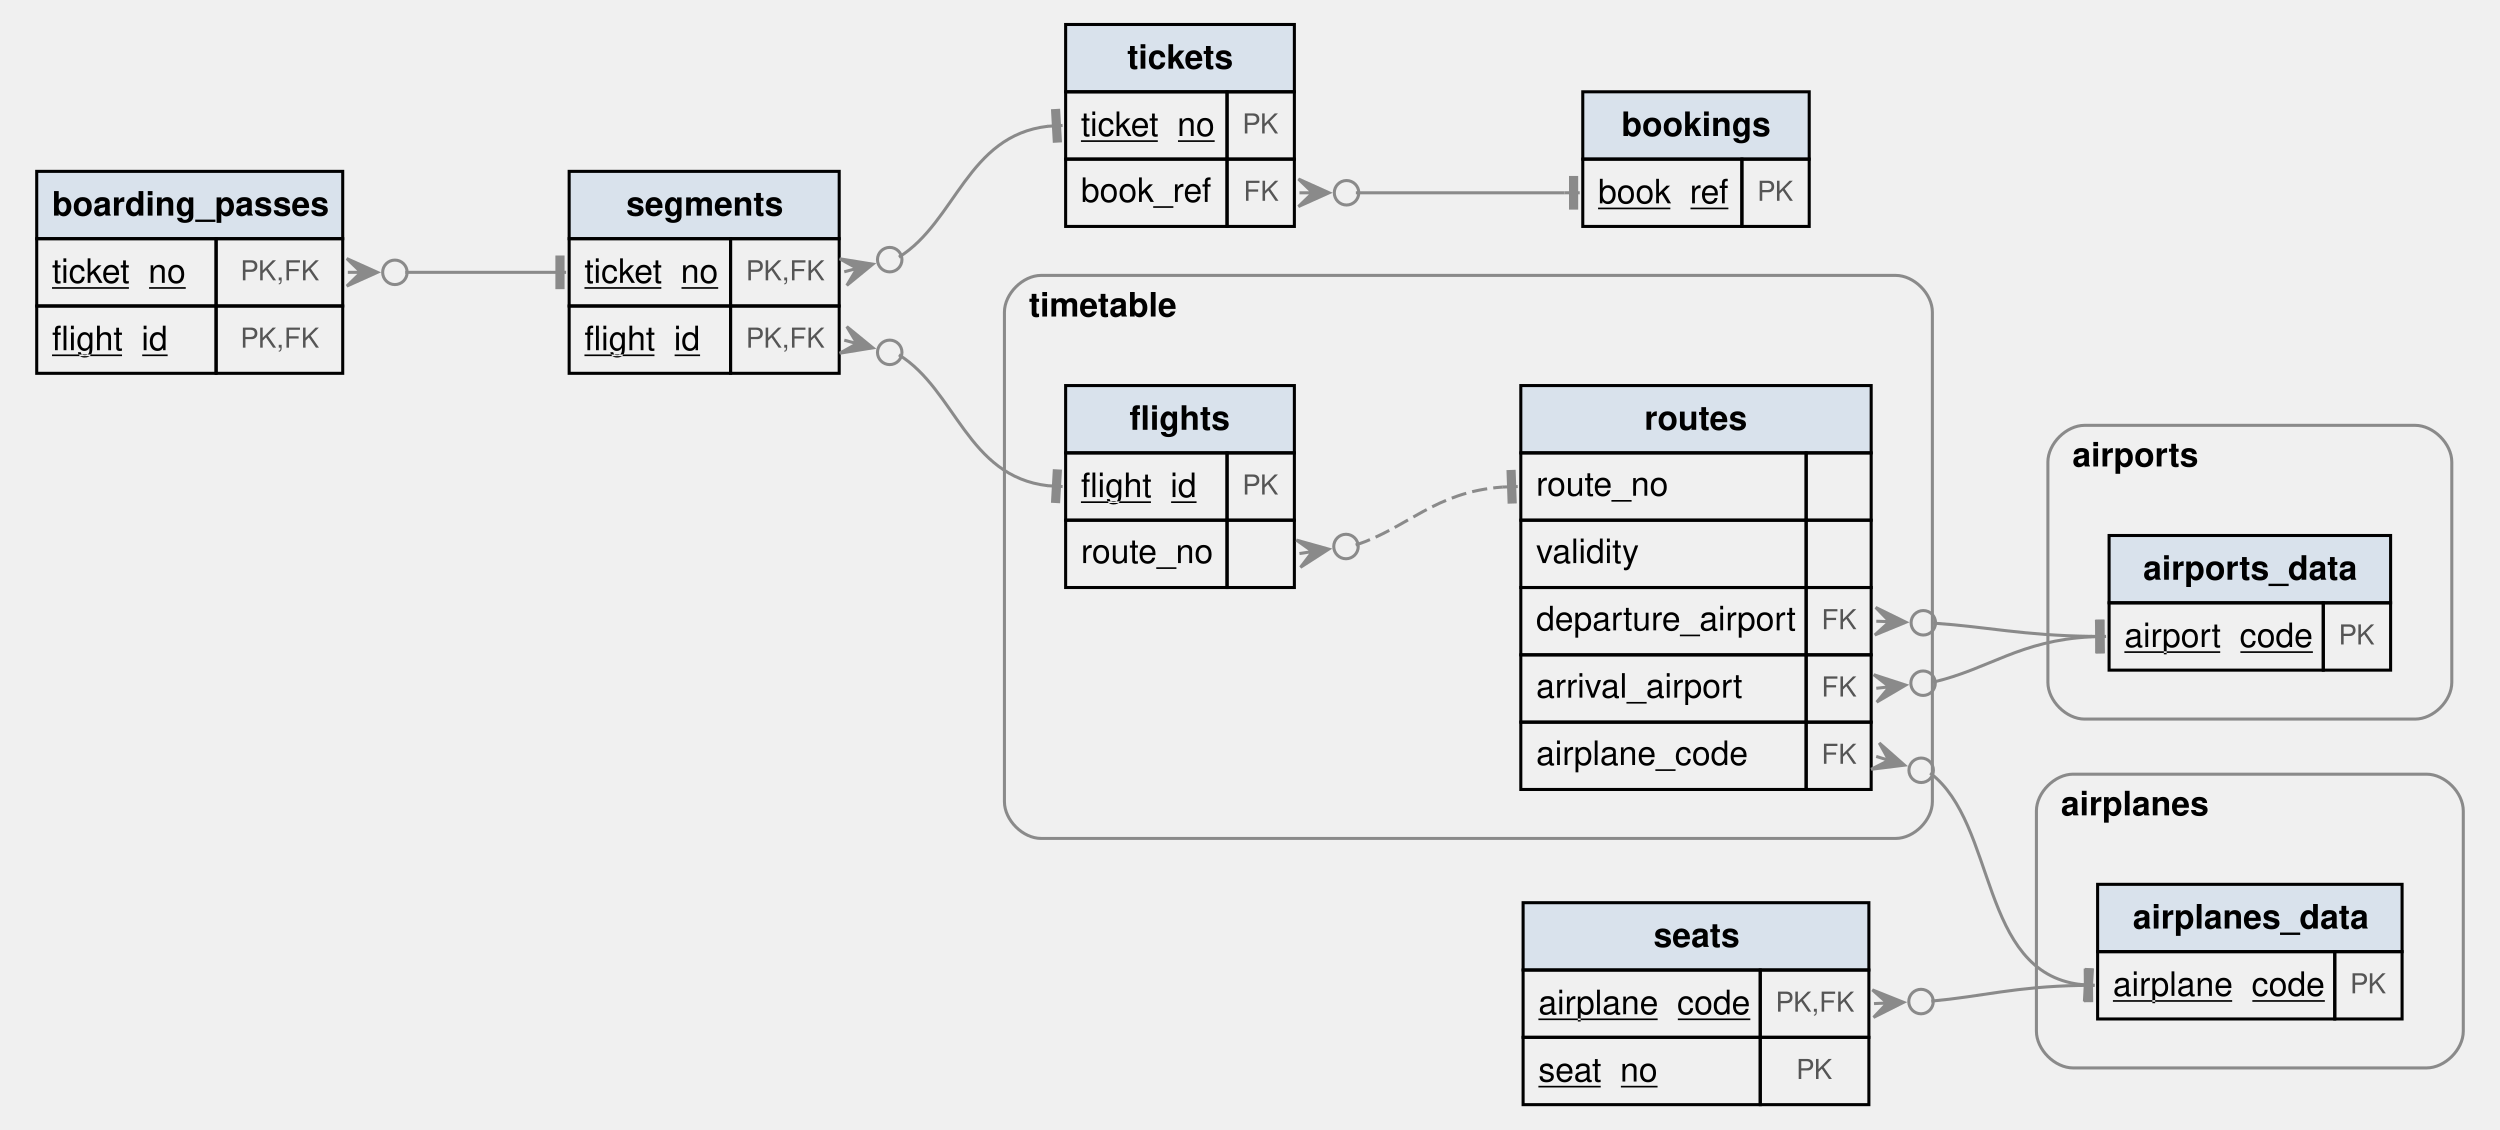
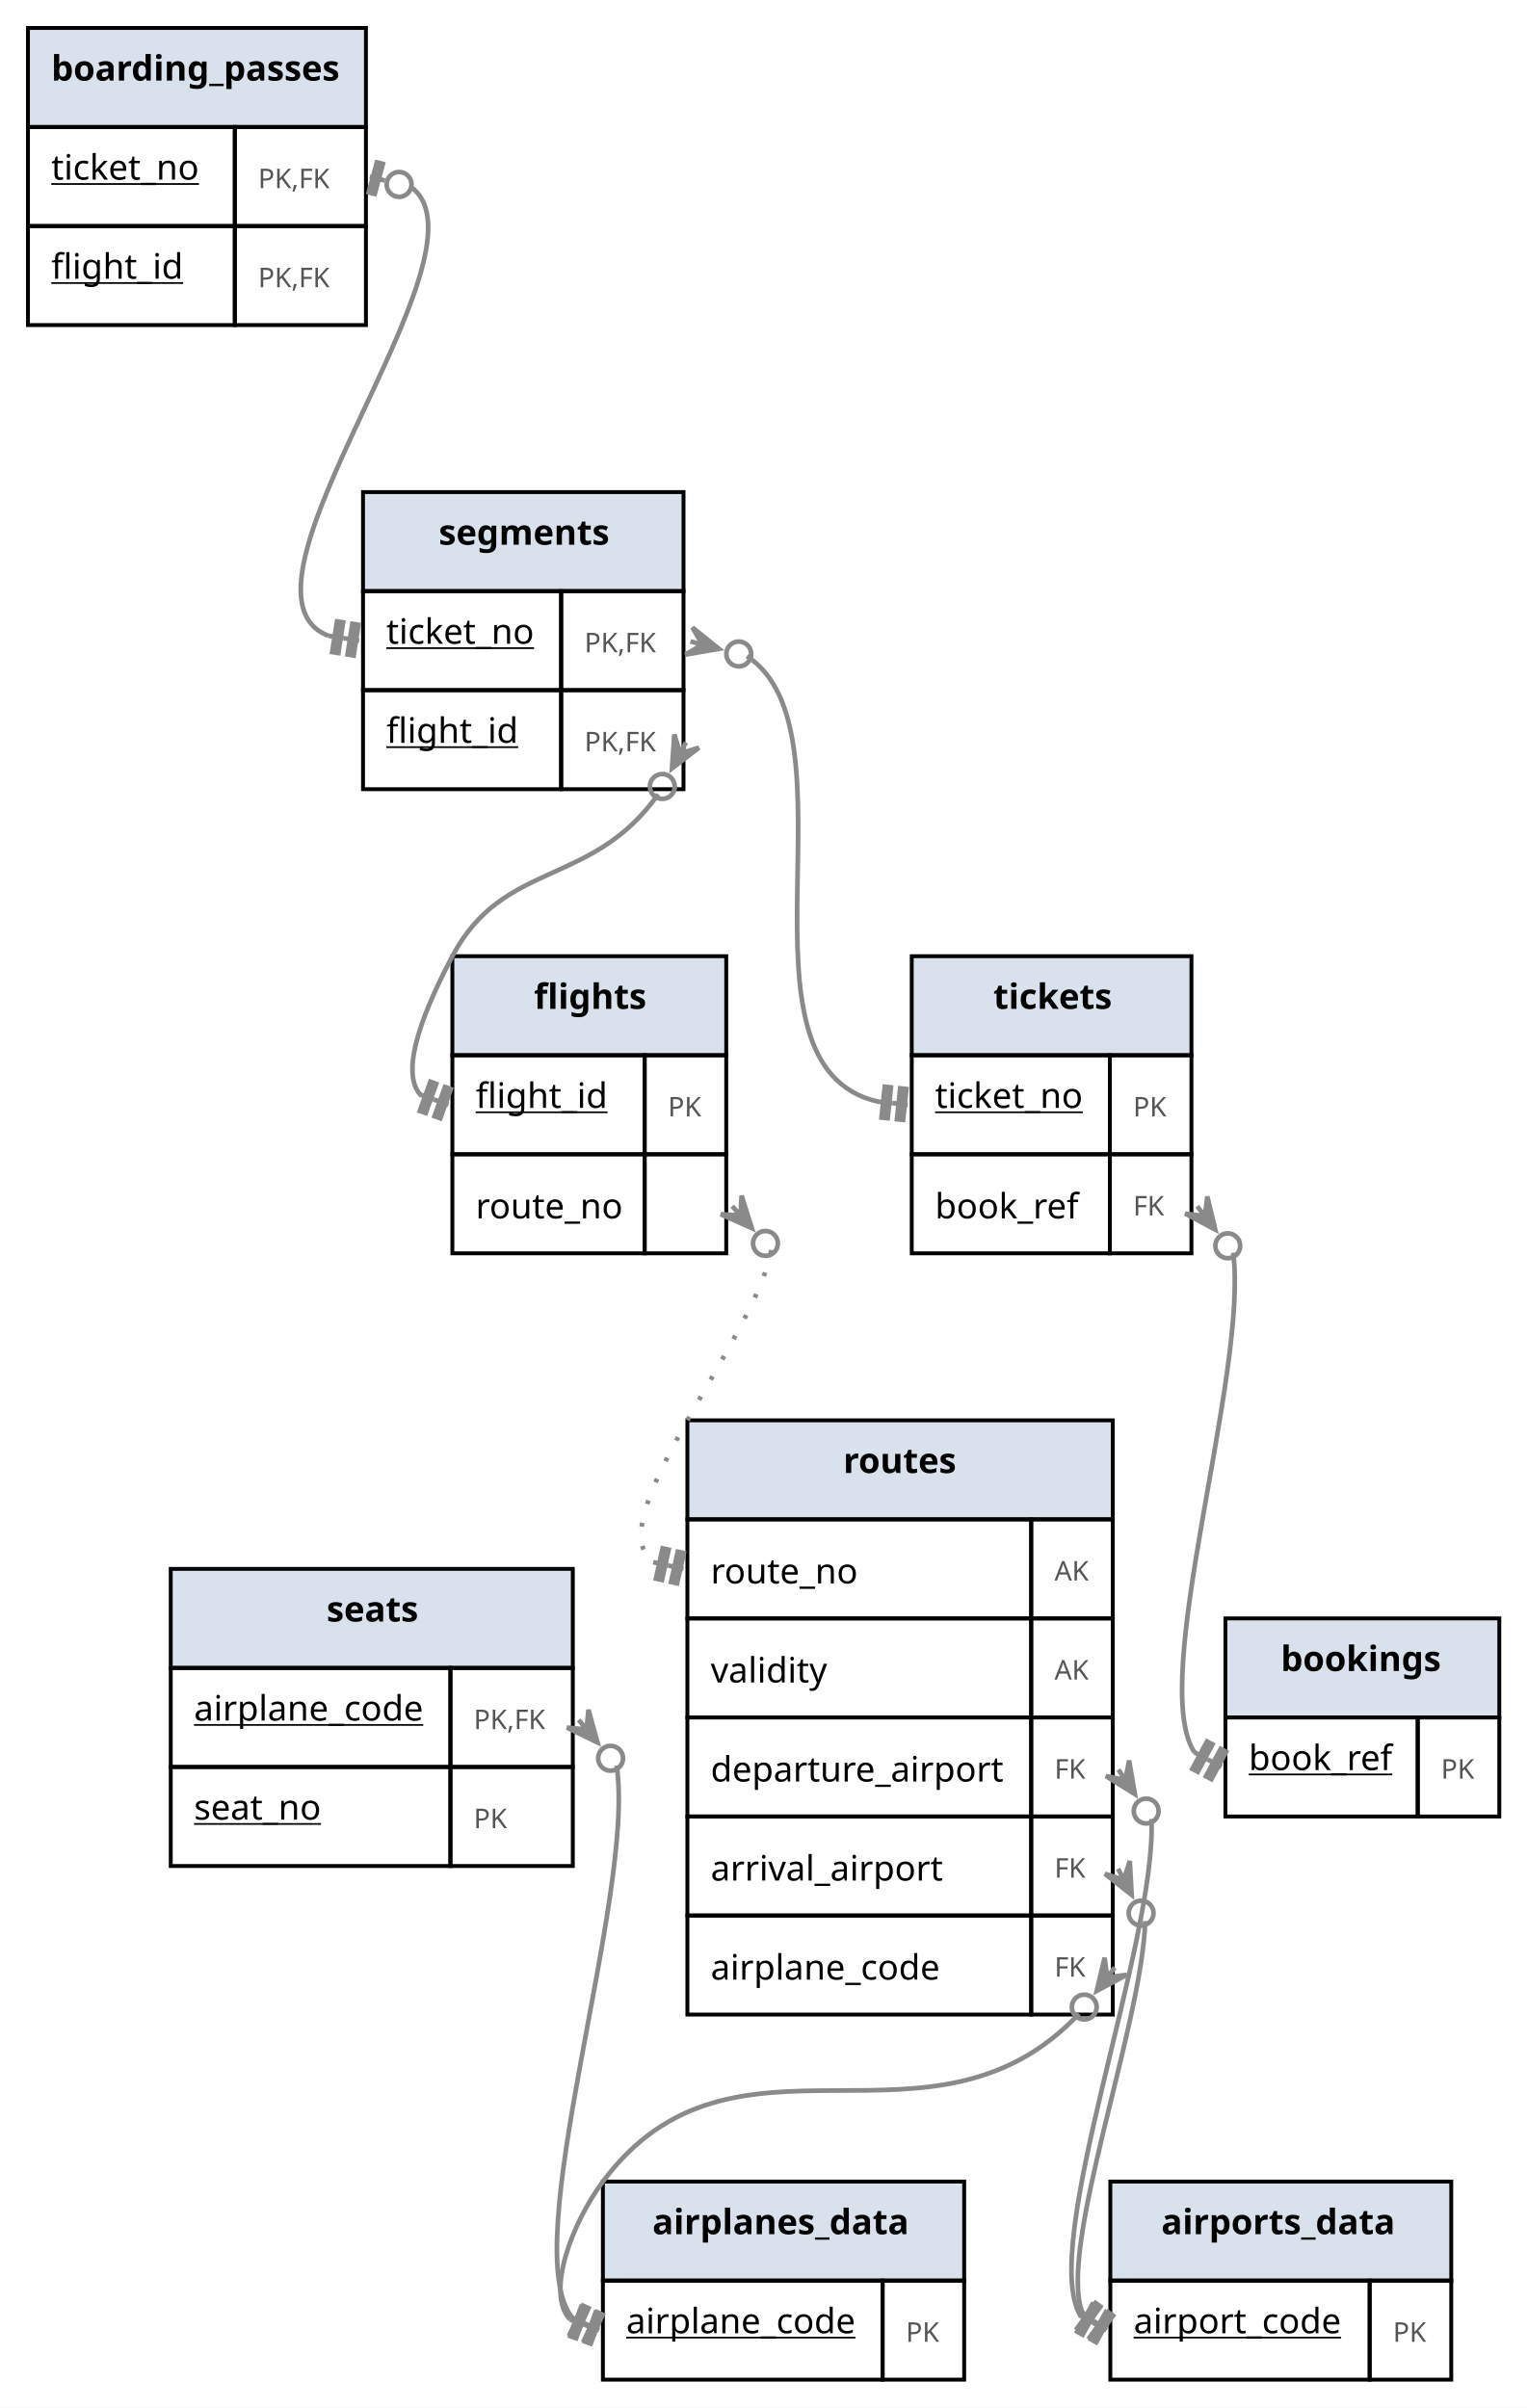
- <svg xmlns="http://www.w3.org/2000/svg" width="817pt" height="369pt" viewBox="0.00 0.00 817.00 369.00">
-   <g id="graph0" class="graph" transform="scale(1 1) rotate(0) translate(4 365)">
-     <g id="clust1" class="cluster">
-       <path fill="#f0f0f0" stroke="#8a8a8a" d="M673.5,-16C673.5,-16 789,-16 789,-16 795,-16 801,-22 801,-28 801,-28 801,-100 801,-100 801,-106 795,-112 789,-112 789,-112 673.5,-112 673.5,-112 667.5,-112 661.5,-106 661.5,-100 661.5,-100 661.5,-28 661.5,-28 661.5,-22 667.5,-16 673.5,-16" />
-       <text xml:space="preserve" text-anchor="start" x="669.5" y="-98.55" font-family="Helvetica,sans-Serif" font-weight="bold" font-size="11.00">airplanes</text>
-     </g>
-     <g id="clust2" class="cluster">
-       <path fill="#f0f0f0" stroke="#8a8a8a" d="M677.25,-130C677.25,-130 785.25,-130 785.25,-130 791.25,-130 797.25,-136 797.25,-142 797.25,-142 797.25,-214 797.25,-214 797.25,-220 791.25,-226 785.25,-226 785.25,-226 677.25,-226 677.25,-226 671.25,-226 665.25,-220 665.25,-214 665.25,-214 665.25,-142 665.25,-142 665.25,-136 671.25,-130 677.25,-130" />
-       <text xml:space="preserve" text-anchor="start" x="673.25" y="-212.55" font-family="Helvetica,sans-Serif" font-weight="bold" font-size="11.00">airports</text>
-     </g>
-     <g id="clust3" class="cluster">
-       <path fill="#f0f0f0" stroke="#8a8a8a" d="M336.25,-91C336.25,-91 615.5,-91 615.5,-91 621.5,-91 627.5,-97 627.5,-103 627.5,-103 627.5,-263 627.5,-263 627.5,-269 621.5,-275 615.5,-275 615.5,-275 336.25,-275 336.25,-275 330.25,-275 324.25,-269 324.25,-263 324.25,-263 324.25,-103 324.25,-103 324.25,-97 330.25,-91 336.25,-91" />
-       <text xml:space="preserve" text-anchor="start" x="332.25" y="-261.55" font-family="Helvetica,sans-Serif" font-weight="bold" font-size="11.00">timetable</text>
-     </g>
+ <svg xmlns="http://www.w3.org/2000/svg" width="393pt" height="620pt" viewBox="0.00 0.00 393.00 620.00">
+   <g id="graph0" class="graph" transform="scale(1 1) rotate(0) translate(7.2 612.7)">
+     <polygon fill="white" stroke="none" points="-7.2,7.2 -7.2,-612.7 385.95,-612.7 385.95,7.2 -7.2,7.2" />
    <g id="node1" class="node">
-       <polygon fill="#d9e2ec" stroke="none" points="681.5,-54 681.5,-76 781,-76 781,-54 681.5,-54" />
-       <polygon fill="none" stroke="black" points="681.5,-54 681.5,-76 781,-76 781,-54 681.5,-54" />
-       <text xml:space="preserve" text-anchor="start" x="693" y="-61.55" font-family="Helvetica,sans-Serif" font-weight="bold" font-size="11.00">airplanes_data</text>
-       <polygon fill="none" stroke="black" points="681.5,-32 681.5,-54 759,-54 759,-32 681.5,-32" />
-       <text xml:space="preserve" text-anchor="start" x="686.5" y="-39.55" font-family="Helvetica,sans-Serif" text-decoration="underline" font-size="11.00">airplane_code</text>
-       <polygon fill="none" stroke="black" points="759,-32 759,-54 781,-54 781,-32 759,-32" />
-       <text xml:space="preserve" text-anchor="start" x="764" y="-40.38" font-family="Helvetica,sans-Serif" font-size="9.00" fill="#555555">PK</text>
+       <polygon fill="#d9e2ec" stroke="none" points="148,-25.5 148,-51 241,-51 241,-25.5 148,-25.5" />
+       <polygon fill="none" stroke="#000000" points="148,-25.5 148,-51 241,-51 241,-25.5 148,-25.5" />
+       <text xml:space="preserve" text-anchor="start" x="160.75" y="-37.45" font-family="Noto Sans KR" font-weight="bold" font-size="9.00" fill="#000000">airplanes_data</text>
+       <polygon fill="none" stroke="#000000" points="148,0 148,-25.5 220,-25.5 220,0 148,0" />
+       <text xml:space="preserve" text-anchor="start" x="154" y="-11.95" font-family="Noto Sans KR" text-decoration="underline" font-size="9.00">airplane_code</text>
+       <polygon fill="none" stroke="#000000" points="220,0 220,-25.5 241,-25.5 241,0 220,0" />
+       <text xml:space="preserve" text-anchor="start" x="226" y="-9.75" font-family="Noto Sans KR" font-size="7.00" fill="#555555">PK</text>
    </g>
    <g id="node2" class="node">
-       <polygon fill="#d9e2ec" stroke="none" points="685.25,-168 685.25,-190 777.25,-190 777.25,-168 685.25,-168" />
-       <polygon fill="none" stroke="black" points="685.25,-168 685.25,-190 777.25,-190 777.25,-168 685.25,-168" />
-       <text xml:space="preserve" text-anchor="start" x="696.38" y="-175.55" font-family="Helvetica,sans-Serif" font-weight="bold" font-size="11.00">airports_data</text>
-       <polygon fill="none" stroke="black" points="685.25,-146 685.25,-168 755.25,-168 755.25,-146 685.25,-146" />
-       <text xml:space="preserve" text-anchor="start" x="690.25" y="-153.55" font-family="Helvetica,sans-Serif" text-decoration="underline" font-size="11.00">airport_code</text>
-       <polygon fill="none" stroke="black" points="755.25,-146 755.25,-168 777.25,-168 777.25,-146 755.25,-146" />
-       <text xml:space="preserve" text-anchor="start" x="760.25" y="-154.38" font-family="Helvetica,sans-Serif" font-size="9.00" fill="#555555">PK</text>
+       <polygon fill="#d9e2ec" stroke="none" points="278.62,-25.5 278.62,-51 366.38,-51 366.38,-25.5 278.62,-25.5" />
+       <polygon fill="none" stroke="#000000" points="278.62,-25.5 278.62,-51 366.38,-51 366.38,-25.5 278.62,-25.5" />
+       <text xml:space="preserve" text-anchor="start" x="291.75" y="-37.45" font-family="Noto Sans KR" font-weight="bold" font-size="9.00" fill="#000000">airports_data</text>
+       <polygon fill="none" stroke="#000000" points="278.62,0 278.62,-25.5 345.38,-25.5 345.38,0 278.62,0" />
+       <text xml:space="preserve" text-anchor="start" x="284.62" y="-11.95" font-family="Noto Sans KR" text-decoration="underline" font-size="9.00">airport_code</text>
+       <polygon fill="none" stroke="#000000" points="345.38,0 345.38,-25.5 366.38,-25.5 366.38,0 345.38,0" />
+       <text xml:space="preserve" text-anchor="start" x="351.38" y="-9.75" font-family="Noto Sans KR" font-size="7.00" fill="#555555">PK</text>
    </g>
    <g id="node3" class="node">
-       <polygon fill="#d9e2ec" stroke="none" points="344.25,-217 344.25,-239 419,-239 419,-217 344.25,-217" />
-       <polygon fill="none" stroke="black" points="344.25,-217 344.25,-239 419,-239 419,-217 344.25,-217" />
-       <text xml:space="preserve" text-anchor="start" x="365.12" y="-224.55" font-family="Helvetica,sans-Serif" font-weight="bold" font-size="11.00">flights</text>
-       <polygon fill="none" stroke="black" points="344.25,-195 344.25,-217 397,-217 397,-195 344.25,-195" />
-       <text xml:space="preserve" text-anchor="start" x="349.25" y="-202.55" font-family="Helvetica,sans-Serif" text-decoration="underline" font-size="11.00">flight_id</text>
-       <polygon fill="none" stroke="black" points="397,-195 397,-217 419,-217 419,-195 397,-195" />
-       <text xml:space="preserve" text-anchor="start" x="402" y="-203.38" font-family="Helvetica,sans-Serif" font-size="9.00" fill="#555555">PK</text>
-       <polygon fill="none" stroke="black" points="344.25,-173 344.25,-195 397,-195 397,-173 344.25,-173" />
-       <text xml:space="preserve" text-anchor="start" x="349.25" y="-181" font-family="Helvetica,sans-Serif" font-size="11.00">route_no</text>
-       <polygon fill="none" stroke="black" points="397,-173 397,-195 419,-195 419,-173 397,-173" />
+       <polygon fill="#d9e2ec" stroke="none" points="36.75,-183.25 36.75,-208.75 140.25,-208.75 140.25,-183.25 36.75,-183.25" />
+       <polygon fill="none" stroke="#000000" points="36.75,-183.25 36.75,-208.75 140.25,-208.75 140.25,-183.25 36.75,-183.25" />
+       <text xml:space="preserve" text-anchor="start" x="76.88" y="-195.2" font-family="Noto Sans KR" font-weight="bold" font-size="9.00" fill="#000000">seats</text>
+       <polygon fill="none" stroke="#000000" points="36.75,-157.75 36.75,-183.25 108.75,-183.25 108.75,-157.75 36.75,-157.75" />
+       <text xml:space="preserve" text-anchor="start" x="42.75" y="-169.7" font-family="Noto Sans KR" text-decoration="underline" font-size="9.00">airplane_code</text>
+       <polygon fill="none" stroke="#000000" points="108.75,-157.75 108.75,-183.25 140.25,-183.25 140.25,-157.75 108.75,-157.75" />
+       <text xml:space="preserve" text-anchor="start" x="114.75" y="-167.5" font-family="Noto Sans KR" font-size="7.00" fill="#555555">PK,FK</text>
+       <polygon fill="none" stroke="#000000" points="36.75,-132.25 36.75,-157.75 108.75,-157.75 108.75,-132.25 36.75,-132.25" />
+       <text xml:space="preserve" text-anchor="start" x="42.75" y="-144.2" font-family="Noto Sans KR" text-decoration="underline" font-size="9.00">seat_no</text>
+       <polygon fill="none" stroke="#000000" points="108.75,-132.25 108.75,-157.75 140.25,-157.75 140.25,-132.25 108.75,-132.25" />
+       <text xml:space="preserve" text-anchor="start" x="114.75" y="-142" font-family="Noto Sans KR" font-size="7.00" fill="#555555">PK</text>
+     </g>
+     <g id="edge1" class="edge">
+       <path fill="none" stroke="#8a8a8a" stroke-width="1.2" d="M151.53,-158.12C156.56,-124.71 125.45,-33.99 140.14,-15.91" />
+       <polygon fill="#8a8a8a" stroke="#8a8a8a" stroke-width="1.2" points="146.62,-164.04 138.74,-167.89 143.81,-167.42 141.76,-169.88 141.76,-169.88 141.76,-169.88 143.81,-167.42 144.28,-172.49 146.62,-164.04" />
+       <ellipse fill="none" stroke="#8a8a8a" stroke-width="1.2" cx="149.98" cy="-159.99" rx="3.2" ry="3.2" />
+       <polygon fill="#8a8a8a" stroke="#8a8a8a" stroke-width="1.2" points="144.6,-9.45 147.95,-16.72 146.49,-17.39 143.15,-10.12 144.6,-9.45" />
+       <polyline fill="none" stroke="#8a8a8a" stroke-width="1.2" points="147,-12.75 143.37,-14.42" />
+       <polygon fill="#8a8a8a" stroke="#8a8a8a" stroke-width="1.2" points="140.97,-11.13 144.31,-18.39 142.86,-19.06 139.51,-11.8 140.97,-11.13" />
+       <polyline fill="none" stroke="#8a8a8a" stroke-width="1.2" points="143.37,-14.42 139.73,-16.1" />
    </g>
    <g id="node4" class="node">
-       <polygon fill="#d9e2ec" stroke="none" points="493,-217 493,-239 607.5,-239 607.5,-217 493,-217" />
-       <polygon fill="none" stroke="black" points="493,-217 493,-239 607.5,-239 607.5,-217 493,-217" />
-       <text xml:space="preserve" text-anchor="start" x="533.38" y="-224.55" font-family="Helvetica,sans-Serif" font-weight="bold" font-size="11.00">routes</text>
-       <polygon fill="none" stroke="black" points="493,-195 493,-217 586.25,-217 586.25,-195 493,-195" />
-       <text xml:space="preserve" text-anchor="start" x="498" y="-203" font-family="Helvetica,sans-Serif" font-size="11.00">route_no</text>
-       <polygon fill="none" stroke="black" points="586.25,-195 586.25,-217 607.5,-217 607.5,-195 586.25,-195" />
-       <polygon fill="none" stroke="black" points="493,-173 493,-195 586.25,-195 586.25,-173 493,-173" />
-       <text xml:space="preserve" text-anchor="start" x="498" y="-181" font-family="Helvetica,sans-Serif" font-size="11.00">validity</text>
-       <polygon fill="none" stroke="black" points="586.25,-173 586.25,-195 607.5,-195 607.5,-173 586.25,-173" />
-       <polygon fill="none" stroke="black" points="493,-151 493,-173 586.25,-173 586.25,-151 493,-151" />
-       <text xml:space="preserve" text-anchor="start" x="498" y="-159" font-family="Helvetica,sans-Serif" font-size="11.00">departure_airport</text>
-       <polygon fill="none" stroke="black" points="586.25,-151 586.25,-173 607.5,-173 607.5,-151 586.25,-151" />
-       <text xml:space="preserve" text-anchor="start" x="591.25" y="-159.38" font-family="Helvetica,sans-Serif" font-size="9.00" fill="#555555">FK</text>
-       <polygon fill="none" stroke="black" points="493,-129 493,-151 586.25,-151 586.25,-129 493,-129" />
-       <text xml:space="preserve" text-anchor="start" x="498" y="-137" font-family="Helvetica,sans-Serif" font-size="11.00">arrival_airport</text>
-       <polygon fill="none" stroke="black" points="586.25,-129 586.25,-151 607.5,-151 607.5,-129 586.25,-129" />
-       <text xml:space="preserve" text-anchor="start" x="591.25" y="-137.38" font-family="Helvetica,sans-Serif" font-size="9.00" fill="#555555">FK</text>
-       <polygon fill="none" stroke="black" points="493,-107 493,-129 586.25,-129 586.25,-107 493,-107" />
-       <text xml:space="preserve" text-anchor="start" x="498" y="-115" font-family="Helvetica,sans-Serif" font-size="11.00">airplane_code</text>
-       <polygon fill="none" stroke="black" points="586.25,-107 586.25,-129 607.5,-129 607.5,-107 586.25,-107" />
-       <text xml:space="preserve" text-anchor="start" x="591.25" y="-115.38" font-family="Helvetica,sans-Serif" font-size="9.00" fill="#555555">FK</text>
+       <polygon fill="#d9e2ec" stroke="none" points="169.75,-221.5 169.75,-247 279.25,-247 279.25,-221.5 169.75,-221.5" />
+       <polygon fill="none" stroke="#000000" points="169.75,-221.5 169.75,-247 279.25,-247 279.25,-221.5 169.75,-221.5" />
+       <text xml:space="preserve" text-anchor="start" x="209.88" y="-233.45" font-family="Noto Sans KR" font-weight="bold" font-size="9.00" fill="#000000">routes</text>
+       <polygon fill="none" stroke="#000000" points="169.75,-196 169.75,-221.5 258.25,-221.5 258.25,-196 169.75,-196" />
+       <text xml:space="preserve" text-anchor="start" x="175.75" y="-205" font-family="Noto Sans KR" font-size="9.00">route_no</text>
+       <polygon fill="none" stroke="#000000" points="258.25,-196 258.25,-221.5 279.25,-221.5 279.25,-196 258.25,-196" />
+       <text xml:space="preserve" text-anchor="start" x="264.25" y="-205.75" font-family="Noto Sans KR" font-size="7.00" fill="#555555">AK</text>
+       <polygon fill="none" stroke="#000000" points="169.75,-170.5 169.75,-196 258.25,-196 258.25,-170.5 169.75,-170.5" />
+       <text xml:space="preserve" text-anchor="start" x="175.75" y="-179.5" font-family="Noto Sans KR" font-size="9.00">validity</text>
+       <polygon fill="none" stroke="#000000" points="258.25,-170.5 258.25,-196 279.25,-196 279.25,-170.5 258.25,-170.5" />
+       <text xml:space="preserve" text-anchor="start" x="264.25" y="-180.25" font-family="Noto Sans KR" font-size="7.00" fill="#555555">AK</text>
+       <polygon fill="none" stroke="#000000" points="169.75,-145 169.75,-170.5 258.25,-170.5 258.25,-145 169.75,-145" />
+       <text xml:space="preserve" text-anchor="start" x="175.75" y="-154" font-family="Noto Sans KR" font-size="9.00">departure_airport</text>
+       <polygon fill="none" stroke="#000000" points="258.25,-145 258.25,-170.5 279.25,-170.5 279.25,-145 258.25,-145" />
+       <text xml:space="preserve" text-anchor="start" x="264.25" y="-154.75" font-family="Noto Sans KR" font-size="7.00" fill="#555555">FK</text>
+       <polygon fill="none" stroke="#000000" points="169.75,-119.5 169.75,-145 258.25,-145 258.25,-119.5 169.75,-119.5" />
+       <text xml:space="preserve" text-anchor="start" x="175.75" y="-128.5" font-family="Noto Sans KR" font-size="9.00">arrival_airport</text>
+       <polygon fill="none" stroke="#000000" points="258.25,-119.5 258.25,-145 279.25,-145 279.25,-119.5 258.25,-119.5" />
+       <text xml:space="preserve" text-anchor="start" x="264.25" y="-129.25" font-family="Noto Sans KR" font-size="7.00" fill="#555555">FK</text>
+       <polygon fill="none" stroke="#000000" points="169.75,-94 169.75,-119.5 258.25,-119.5 258.25,-94 169.75,-94" />
+       <text xml:space="preserve" text-anchor="start" x="175.75" y="-103" font-family="Noto Sans KR" font-size="9.00">airplane_code</text>
+       <polygon fill="none" stroke="#000000" points="258.25,-94 258.25,-119.5 279.25,-119.5 279.25,-94 258.25,-94" />
+       <text xml:space="preserve" text-anchor="start" x="264.25" y="-103.75" font-family="Noto Sans KR" font-size="7.00" fill="#555555">FK</text>
+     </g>
+     <g id="edge4" class="edge">
+       <path fill="none" stroke="#8a8a8a" stroke-width="1.2" d="M270.57,-94.2C232.37,-53.8 181.73,-96.29 148,-51 139.91,-40.13 133.28,-22.3 139.52,-15.5" />
+       <polygon fill="#8a8a8a" stroke="#8a8a8a" stroke-width="1.2" points="275.12,-100.1 277.15,-108.63 277.81,-103.58 279.76,-106.11 279.76,-106.11 279.76,-106.11 277.81,-103.58 282.86,-104.23 275.12,-100.1" />
+       <ellipse fill="none" stroke="#8a8a8a" stroke-width="1.2" cx="271.91" cy="-95.93" rx="3.2" ry="3.2" />
+       <polygon fill="#8a8a8a" stroke="#8a8a8a" stroke-width="1.2" points="144.87,-9.27 147.63,-16.78 146.13,-17.33 143.37,-9.82 144.87,-9.27" />
+       <polyline fill="none" stroke="#8a8a8a" stroke-width="1.2" points="147,-12.75 143.25,-14.13" />
+       <polygon fill="#8a8a8a" stroke="#8a8a8a" stroke-width="1.2" points="141.11,-10.65 143.87,-18.16 142.37,-18.71 139.61,-11.2 141.11,-10.65" />
+       <polyline fill="none" stroke="#8a8a8a" stroke-width="1.2" points="143.25,-14.13 139.49,-15.51" />
+     </g>
+     <g id="edge2" class="edge">
+       <path fill="none" stroke="#8a8a8a" stroke-width="1.2" d="M289.21,-144.37C290.63,-112.68 260.11,-34.36 270.95,-16.44" />
+       <polygon fill="#8a8a8a" stroke="#8a8a8a" stroke-width="1.2" points="284.93,-150.77 277.48,-155.41 282.48,-154.43 280.7,-157.08 280.7,-157.08 280.7,-157.08 282.48,-154.43 283.46,-159.42 284.93,-150.77" />
+       <ellipse fill="none" stroke="#8a8a8a" stroke-width="1.2" cx="287.85" cy="-146.4" rx="3.2" ry="3.2" />
+       <polygon fill="#8a8a8a" stroke="#8a8a8a" stroke-width="1.2" points="274.99,-9.64 278.86,-16.64 277.46,-17.41 273.59,-10.41 274.99,-9.64" />
+       <polyline fill="none" stroke="#8a8a8a" stroke-width="1.2" points="277.62,-12.75 274.12,-14.69" />
+       <polygon fill="#8a8a8a" stroke="#8a8a8a" stroke-width="1.2" points="271.49,-11.57 275.36,-18.57 273.96,-19.35 270.09,-12.35 271.49,-11.57" />
+       <polyline fill="none" stroke="#8a8a8a" stroke-width="1.2" points="274.12,-14.69 270.62,-16.62" />
+     </g>
+     <g id="edge3" class="edge">
+       <path fill="none" stroke="#8a8a8a" stroke-width="1.2" d="M287.6,-118.07C286.8,-91.12 265,-33.69 271.43,-17.24" />
+       <polygon fill="#8a8a8a" stroke="#8a8a8a" stroke-width="1.2" points="284.12,-124.79 277.24,-130.24 282.09,-128.7 280.62,-131.54 280.62,-131.54 280.62,-131.54 282.09,-128.7 283.63,-133.55 284.12,-124.79" />
+       <ellipse fill="none" stroke="#8a8a8a" stroke-width="1.2" cx="286.54" cy="-120.12" rx="3.2" ry="3.2" />
+       <polygon fill="#8a8a8a" stroke="#8a8a8a" stroke-width="1.2" points="274.63,-9.98 279.33,-16.46 278.03,-17.4 273.33,-10.92 274.63,-9.98" />
+       <polyline fill="none" stroke="#8a8a8a" stroke-width="1.2" points="277.62,-12.75 274.39,-15.1" />
+       <polygon fill="#8a8a8a" stroke="#8a8a8a" stroke-width="1.2" points="271.39,-12.33 276.09,-18.81 274.79,-19.75 270.1,-13.27 271.39,-12.33" />
+       <polyline fill="none" stroke="#8a8a8a" stroke-width="1.2" points="274.39,-15.1 271.15,-17.45" />
+     </g>
+     <g id="node5" class="node">
+       <polygon fill="#d9e2ec" stroke="none" points="109.25,-341 109.25,-366.5 179.75,-366.5 179.75,-341 109.25,-341" />
+       <polygon fill="none" stroke="#000000" points="109.25,-341 109.25,-366.5 179.75,-366.5 179.75,-341 109.25,-341" />
+       <text xml:space="preserve" text-anchor="start" x="130.25" y="-352.95" font-family="Noto Sans KR" font-weight="bold" font-size="9.00" fill="#000000">flights</text>
+       <polygon fill="none" stroke="#000000" points="109.25,-315.5 109.25,-341 158.75,-341 158.75,-315.5 109.25,-315.5" />
+       <text xml:space="preserve" text-anchor="start" x="115.25" y="-327.45" font-family="Noto Sans KR" text-decoration="underline" font-size="9.00">flight_id</text>
+       <polygon fill="none" stroke="#000000" points="158.75,-315.5 158.75,-341 179.75,-341 179.75,-315.5 158.75,-315.5" />
+       <text xml:space="preserve" text-anchor="start" x="164.75" y="-325.25" font-family="Noto Sans KR" font-size="7.00" fill="#555555">PK</text>
+       <polygon fill="none" stroke="#000000" points="109.25,-290 109.25,-315.5 158.75,-315.5 158.75,-290 109.25,-290" />
+       <text xml:space="preserve" text-anchor="start" x="115.25" y="-299" font-family="Noto Sans KR" font-size="9.00">route_no</text>
+       <polygon fill="none" stroke="#000000" points="158.75,-290 158.75,-315.5 179.75,-315.5 179.75,-290 158.75,-290" />
+       <text xml:space="preserve" text-anchor="start" x="164.75" y="-299" font-family="Noto Sans KR" font-size="9.00"> </text>
+     </g>
+     <g id="edge5" class="edge">
+       <path fill="none" stroke="#8a8a8a" stroke-width="1.2" stroke-dasharray="1,5" d="M191.36,-290.84C187.33,-268.12 145.86,-219.96 161.23,-210.42" />
+       <polygon fill="#8a8a8a" stroke="#8a8a8a" stroke-width="1.2" points="186.34,-296.48 178.33,-300.06 183.41,-299.76 181.28,-302.15 181.28,-302.15 181.28,-302.15 183.41,-299.76 183.7,-304.85 186.34,-296.48" />
+       <ellipse fill="none" stroke="#8a8a8a" stroke-width="1.2" cx="189.84" cy="-292.55" rx="3.2" ry="3.2" />
+       <polygon fill="#8a8a8a" stroke="#8a8a8a" stroke-width="1.2" points="167.1,-205.02 168.83,-212.83 167.27,-213.17 165.54,-205.36 167.1,-205.02" />
+       <polyline fill="none" stroke="#8a8a8a" stroke-width="1.2" points="168.75,-208.75 164.84,-209.61" />
+       <polygon fill="#8a8a8a" stroke="#8a8a8a" stroke-width="1.2" points="163.2,-205.88 164.93,-213.69 163.37,-214.04 161.64,-206.23 163.2,-205.88" />
+       <polyline fill="none" stroke="#8a8a8a" stroke-width="1.2" points="164.84,-209.61 160.94,-210.48" />
+     </g>
+     <g id="node6" class="node">
+       <polygon fill="#d9e2ec" stroke="none" points="308.25,-170.5 308.25,-196 378.75,-196 378.75,-170.5 308.25,-170.5" />
+       <polygon fill="none" stroke="#000000" points="308.25,-170.5 308.25,-196 378.75,-196 378.75,-170.5 308.25,-170.5" />
+       <text xml:space="preserve" text-anchor="start" x="322.5" y="-182.45" font-family="Noto Sans KR" font-weight="bold" font-size="9.00" fill="#000000">bookings</text>
+       <polygon fill="none" stroke="#000000" points="308.25,-145 308.25,-170.5 357.75,-170.5 357.75,-145 308.25,-145" />
+       <text xml:space="preserve" text-anchor="start" x="314.25" y="-156.95" font-family="Noto Sans KR" text-decoration="underline" font-size="9.00">book_ref</text>
+       <polygon fill="none" stroke="#000000" points="357.75,-145 357.75,-170.5 378.75,-170.5 378.75,-145 357.75,-145" />
+       <text xml:space="preserve" text-anchor="start" x="363.75" y="-154.75" font-family="Noto Sans KR" font-size="7.00" fill="#555555">PK</text>
+     </g>
+     <g id="node7" class="node">
+       <polygon fill="#d9e2ec" stroke="none" points="227.5,-341 227.5,-366.5 299.5,-366.5 299.5,-341 227.5,-341" />
+       <polygon fill="none" stroke="#000000" points="227.5,-341 227.5,-366.5 299.5,-366.5 299.5,-341 227.5,-341" />
+       <text xml:space="preserve" text-anchor="start" x="248.5" y="-352.95" font-family="Noto Sans KR" font-weight="bold" font-size="9.00" fill="#000000">tickets</text>
+       <polygon fill="none" stroke="#000000" points="227.5,-315.5 227.5,-341 278.5,-341 278.5,-315.5 227.5,-315.5" />
+       <text xml:space="preserve" text-anchor="start" x="233.5" y="-327.45" font-family="Noto Sans KR" text-decoration="underline" font-size="9.00">ticket_no</text>
+       <polygon fill="none" stroke="#000000" points="278.5,-315.5 278.5,-341 299.5,-341 299.5,-315.5 278.5,-315.5" />
+       <text xml:space="preserve" text-anchor="start" x="284.5" y="-325.25" font-family="Noto Sans KR" font-size="7.00" fill="#555555">PK</text>
+       <polygon fill="none" stroke="#000000" points="227.5,-290 227.5,-315.5 278.5,-315.5 278.5,-290 227.5,-290" />
+       <text xml:space="preserve" text-anchor="start" x="233.5" y="-299" font-family="Noto Sans KR" font-size="9.00">book_ref</text>
+       <polygon fill="none" stroke="#000000" points="278.5,-290 278.5,-315.5 299.5,-315.5 299.5,-290 278.5,-290" />
+       <text xml:space="preserve" text-anchor="start" x="284.5" y="-299.75" font-family="Noto Sans KR" font-size="7.00" fill="#555555">FK</text>
+     </g>
+     <g id="edge6" class="edge">
+       <path fill="none" stroke="#8a8a8a" stroke-width="1.2" d="M310.25,-290.14C314.22,-258.99 288.27,-179.66 300.29,-161.49" />
+       <polygon fill="#8a8a8a" stroke="#8a8a8a" stroke-width="1.2" points="305.64,-296.1 297.9,-300.23 302.95,-299.58 300.99,-302.11 300.99,-302.11 300.99,-302.11 302.95,-299.58 303.59,-304.63 305.64,-296.1" />
+       <ellipse fill="none" stroke="#8a8a8a" stroke-width="1.2" cx="308.85" cy="-291.94" rx="3.2" ry="3.2" />
+       <polygon fill="#8a8a8a" stroke="#8a8a8a" stroke-width="1.2" points="304.65,-154.61 308.44,-161.65 307.03,-162.41 303.24,-155.37 304.65,-154.61" />
+       <polyline fill="none" stroke="#8a8a8a" stroke-width="1.2" points="307.25,-157.75 303.73,-159.65" />
+       <polygon fill="#8a8a8a" stroke="#8a8a8a" stroke-width="1.2" points="301.13,-156.5 304.92,-163.55 303.51,-164.31 299.72,-157.26 301.13,-156.5" />
+       <polyline fill="none" stroke="#8a8a8a" stroke-width="1.2" points="303.73,-159.65 300.21,-161.54" />
+     </g>
+     <g id="node8" class="node">
+       <polygon fill="#d9e2ec" stroke="none" points="86.25,-460.5 86.25,-486 168.75,-486 168.75,-460.5 86.25,-460.5" />
+       <polygon fill="none" stroke="#000000" points="86.25,-460.5 86.25,-486 168.75,-486 168.75,-460.5 86.25,-460.5" />
+       <text xml:space="preserve" text-anchor="start" x="105.75" y="-472.45" font-family="Noto Sans KR" font-weight="bold" font-size="9.00" fill="#000000">segments</text>
+       <polygon fill="none" stroke="#000000" points="86.25,-435 86.25,-460.5 137.25,-460.5 137.25,-435 86.25,-435" />
+       <text xml:space="preserve" text-anchor="start" x="92.25" y="-446.95" font-family="Noto Sans KR" text-decoration="underline" font-size="9.00">ticket_no</text>
+       <polygon fill="none" stroke="#000000" points="137.25,-435 137.25,-460.5 168.75,-460.5 168.75,-435 137.25,-435" />
+       <text xml:space="preserve" text-anchor="start" x="143.25" y="-444.75" font-family="Noto Sans KR" font-size="7.00" fill="#555555">PK,FK</text>
+       <polygon fill="none" stroke="#000000" points="86.25,-409.5 86.25,-435 137.25,-435 137.25,-409.5 86.25,-409.5" />
+       <text xml:space="preserve" text-anchor="start" x="92.25" y="-421.45" font-family="Noto Sans KR" text-decoration="underline" font-size="9.00">flight_id</text>
+       <polygon fill="none" stroke="#000000" points="137.25,-409.5 137.25,-435 168.75,-435 168.75,-409.5 137.25,-409.5" />
+       <text xml:space="preserve" text-anchor="start" x="143.25" y="-419.25" font-family="Noto Sans KR" font-size="7.00" fill="#555555">PK,FK</text>
+     </g>
+     <g id="edge8" class="edge">
+       <path fill="none" stroke="#8a8a8a" stroke-width="1.2" d="M162.22,-408.21C145.28,-384.16 122.4,-391.41 109.25,-366.5 102.93,-354.51 95.25,-337.34 100.99,-330.86" />
+       <polygon fill="#8a8a8a" stroke="#8a8a8a" stroke-width="1.2" points="165.78,-414.85 166.39,-423.6 167.86,-418.73 169.37,-421.54 169.37,-421.54 169.37,-421.54 167.86,-418.73 172.73,-420.19 165.78,-414.85" />
+       <ellipse fill="none" stroke="#8a8a8a" stroke-width="1.2" cx="163.29" cy="-410.21" rx="3.2" ry="3.2" />
+       <polygon fill="#8a8a8a" stroke="#8a8a8a" stroke-width="1.2" points="106.14,-324.76 108.85,-332.28 107.35,-332.83 104.64,-325.3 106.14,-324.76" />
+       <polyline fill="none" stroke="#8a8a8a" stroke-width="1.2" points="108.25,-328.25 104.49,-329.6" />
+       <polygon fill="#8a8a8a" stroke="#8a8a8a" stroke-width="1.2" points="102.38,-326.11 105.09,-333.64 103.58,-334.18 100.87,-326.65 102.38,-326.11" />
+       <polyline fill="none" stroke="#8a8a8a" stroke-width="1.2" points="104.49,-329.6 100.72,-330.96" />
+     </g>
+     <g id="edge7" class="edge">
+       <path fill="none" stroke="#8a8a8a" stroke-width="1.2" d="M185.06,-443.77C214.94,-424.17 178.57,-338.4 218.73,-329.07" />
+       <polygon fill="#8a8a8a" stroke="#8a8a8a" stroke-width="1.2" points="177.88,-445.64 169.23,-444.16 173.62,-446.74 170.53,-447.55 170.53,-447.55 170.53,-447.55 173.62,-446.74 171.04,-451.13 177.88,-445.64" />
+       <ellipse fill="none" stroke="#8a8a8a" stroke-width="1.2" cx="182.97" cy="-444.32" rx="3.2" ry="3.2" />
+       <polygon fill="#8a8a8a" stroke="#8a8a8a" stroke-width="1.2" points="225.28,-324.36 226.13,-332.31 224.53,-332.48 223.69,-324.53 225.28,-324.36" />
+       <polyline fill="none" stroke="#8a8a8a" stroke-width="1.2" points="226.5,-328.25 222.52,-328.67" />
+       <polygon fill="#8a8a8a" stroke="#8a8a8a" stroke-width="1.2" points="221.31,-324.78 222.15,-332.73 220.56,-332.9 219.71,-324.95 221.31,-324.78" />
+       <polyline fill="none" stroke="#8a8a8a" stroke-width="1.2" points="222.52,-328.67 218.54,-329.09" />
+     </g>
+     <g id="node9" class="node">
+       <polygon fill="#d9e2ec" stroke="none" points="0,-580 0,-605.5 87,-605.5 87,-580 0,-580" />
+       <polygon fill="none" stroke="#000000" points="0,-580 0,-605.5 87,-605.5 87,-580 0,-580" />
+       <text xml:space="preserve" text-anchor="start" x="6" y="-591.95" font-family="Noto Sans KR" font-weight="bold" font-size="9.00" fill="#000000">boarding_passes</text>
+       <polygon fill="none" stroke="#000000" points="0,-554.5 0,-580 53.25,-580 53.25,-554.5 0,-554.5" />
+       <text xml:space="preserve" text-anchor="start" x="6" y="-566.45" font-family="Noto Sans KR" text-decoration="underline" font-size="9.00">ticket_no</text>
+       <polygon fill="none" stroke="#000000" points="53.25,-554.5 53.25,-580 87,-580 87,-554.5 53.25,-554.5" />
+       <text xml:space="preserve" text-anchor="start" x="59.25" y="-564.25" font-family="Noto Sans KR" font-size="7.00" fill="#555555">PK,FK</text>
+       <polygon fill="none" stroke="#000000" points="0,-529 0,-554.5 53.25,-554.5 53.25,-529 0,-529" />
+       <text xml:space="preserve" text-anchor="start" x="6" y="-540.95" font-family="Noto Sans KR" text-decoration="underline" font-size="9.00">flight_id</text>
+       <polygon fill="none" stroke="#000000" points="53.25,-529 53.25,-554.5 87,-554.5 87,-529 53.25,-529" />
+       <text xml:space="preserve" text-anchor="start" x="59.25" y="-538.75" font-family="Noto Sans KR" font-size="7.00" fill="#555555">PK,FK</text>
    </g>
    <g id="edge9" class="edge">
-       <path fill="none" stroke="#8a8a8a" stroke-dasharray="5,2" d="M439.03,-186.88C456.01,-192.44 464.9,-204.28 487.06,-205.83" />
-       <polygon fill="#8a8a8a" stroke="#8a8a8a" points="430.22,-185.54 421,-179.6 424.94,-184.75 420.66,-184.1 420.66,-184.1 420.66,-184.1 424.94,-184.75 419.66,-188.5 430.22,-185.54" />
-       <ellipse fill="none" stroke="#8a8a8a" cx="435.87" cy="-186.4" rx="4" ry="4" />
-       <polygon fill="#8a8a8a" stroke="#8a8a8a" points="491.17,-200.97 490.83,-210.96 488.83,-210.89 489.17,-200.9 491.17,-200.97" />
-       <polyline fill="none" stroke="#8a8a8a" points="492,-206 487,-205.83" />
-     </g>
-     <g id="edge4" class="edge">
-       <path fill="none" stroke="#8a8a8a" d="M626.78,-112.36C648.74,-95.67 642.66,-47.4 675.79,-43.28" />
-       <polygon fill="#8a8a8a" stroke="#8a8a8a" points="618.38,-114.95 607.49,-113.6 613.28,-116.53 609.14,-117.8 609.14,-117.8 609.14,-117.8 613.28,-116.53 610.15,-122.2 618.38,-114.95" />
-       <ellipse fill="none" stroke="#8a8a8a" cx="623.84" cy="-113.27" rx="4" ry="4" />
-       <polygon fill="#8a8a8a" stroke="#8a8a8a" points="679.2,-38.07 679.8,-48.05 677.8,-48.17 677.21,-38.19 679.2,-38.07" />
-       <polyline fill="none" stroke="#8a8a8a" points="680.5,-43 675.51,-43.3" />
-     </g>
-     <g id="edge2" class="edge">
-       <path fill="none" stroke="#8a8a8a" d="M627.81,-161.37C645.97,-160.11 656.63,-157.37 679.51,-157.03" />
-       <polygon fill="#8a8a8a" stroke="#8a8a8a" points="618.83,-161.66 608.69,-157.49 613.5,-161.84 609.17,-161.98 609.17,-161.98 609.17,-161.98 613.5,-161.84 608.98,-166.49 618.83,-161.66" />
-       <ellipse fill="none" stroke="#8a8a8a" cx="624.54" cy="-161.47" rx="4" ry="4" />
-       <polygon fill="#8a8a8a" stroke="#8a8a8a" points="683.21,-152.01 683.29,-162.01 681.29,-162.02 681.21,-152.02 683.21,-152.01" />
-       <polyline fill="none" stroke="#8a8a8a" points="684.25,-157 679.25,-157.04" />
-     </g>
-     <g id="edge3" class="edge">
-       <path fill="none" stroke="#8a8a8a" d="M627.74,-142.08C646.06,-146.34 656.01,-155.73 679.39,-156.88" />
-       <polygon fill="#8a8a8a" stroke="#8a8a8a" points="618.77,-141.11 609.32,-135.56 613.47,-140.54 609.17,-140.07 609.17,-140.07 609.17,-140.07 613.47,-140.54 608.35,-144.51 618.77,-141.11" />
-       <ellipse fill="none" stroke="#8a8a8a" cx="624.46" cy="-141.73" rx="4" ry="4" />
-       <polygon fill="#8a8a8a" stroke="#8a8a8a" points="683.37,-151.98 683.13,-161.97 681.13,-161.93 681.37,-151.93 683.37,-151.98" />
-       <polyline fill="none" stroke="#8a8a8a" points="684.25,-157 679.25,-156.88" />
-     </g>
-     <g id="node5" class="node">
-       <polygon fill="#d9e2ec" stroke="none" points="513.25,-313 513.25,-335 587.25,-335 587.25,-313 513.25,-313" />
-       <polygon fill="none" stroke="black" points="513.25,-313 513.25,-335 587.25,-335 587.25,-313 513.25,-313" />
-       <text xml:space="preserve" text-anchor="start" x="525.88" y="-320.55" font-family="Helvetica,sans-Serif" font-weight="bold" font-size="11.00">bookings</text>
-       <polygon fill="none" stroke="black" points="513.25,-291 513.25,-313 565.25,-313 565.25,-291 513.25,-291" />
-       <text xml:space="preserve" text-anchor="start" x="518.25" y="-298.55" font-family="Helvetica,sans-Serif" text-decoration="underline" font-size="11.00">book_ref</text>
-       <polygon fill="none" stroke="black" points="565.25,-291 565.25,-313 587.25,-313 587.25,-291 565.25,-291" />
-       <text xml:space="preserve" text-anchor="start" x="570.25" y="-299.38" font-family="Helvetica,sans-Serif" font-size="9.00" fill="#555555">PK</text>
-     </g>
-     <g id="node6" class="node">
-       <polygon fill="#d9e2ec" stroke="none" points="344.25,-335 344.25,-357 419,-357 419,-335 344.25,-335" />
-       <polygon fill="none" stroke="black" points="344.25,-335 344.25,-357 419,-357 419,-335 344.25,-335" />
-       <text xml:space="preserve" text-anchor="start" x="364.38" y="-342.55" font-family="Helvetica,sans-Serif" font-weight="bold" font-size="11.00">tickets</text>
-       <polygon fill="none" stroke="black" points="344.25,-313 344.25,-335 397,-335 397,-313 344.25,-313" />
-       <text xml:space="preserve" text-anchor="start" x="349.25" y="-320.55" font-family="Helvetica,sans-Serif" text-decoration="underline" font-size="11.00">ticket_no</text>
-       <polygon fill="none" stroke="black" points="397,-313 397,-335 419,-335 419,-313 397,-313" />
-       <text xml:space="preserve" text-anchor="start" x="402" y="-321.38" font-family="Helvetica,sans-Serif" font-size="9.00" fill="#555555">PK</text>
-       <polygon fill="none" stroke="black" points="344.25,-291 344.25,-313 397,-313 397,-291 344.25,-291" />
-       <text xml:space="preserve" text-anchor="start" x="349.25" y="-299" font-family="Helvetica,sans-Serif" font-size="11.00">book_ref</text>
-       <polygon fill="none" stroke="black" points="397,-291 397,-313 419,-313 419,-291 397,-291" />
-       <text xml:space="preserve" text-anchor="start" x="402.38" y="-299.38" font-family="Helvetica,sans-Serif" font-size="9.00" fill="#555555">FK</text>
-     </g>
-     <g id="edge1" class="edge">
-       <path fill="none" stroke="#8a8a8a" d="M439.1,-302C464.21,-302 477.11,-302 507.26,-302" />
-       <polygon fill="#8a8a8a" stroke="#8a8a8a" points="430.33,-302 420.33,-297.5 425,-302 420.67,-302 420.67,-302 420.67,-302 425,-302 420.33,-306.5 430.33,-302" />
-       <ellipse fill="none" stroke="#8a8a8a" cx="436.05" cy="-302" rx="4" ry="4" />
-       <polygon fill="#8a8a8a" stroke="#8a8a8a" points="511.25,-297 511.25,-307 509.25,-307 509.25,-297 511.25,-297" />
-       <polyline fill="none" stroke="#8a8a8a" points="512.25,-302 507.25,-302" />
-     </g>
-     <g id="node7" class="node">
-       <polygon fill="#d9e2ec" stroke="none" points="493.75,-48 493.75,-70 606.75,-70 606.75,-48 493.75,-48" />
-       <polygon fill="none" stroke="black" points="493.75,-48 493.75,-70 606.75,-70 606.75,-48 493.75,-48" />
-       <text xml:space="preserve" text-anchor="start" x="536.38" y="-55.55" font-family="Helvetica,sans-Serif" font-weight="bold" font-size="11.00">seats</text>
-       <polygon fill="none" stroke="black" points="493.75,-26 493.75,-48 571.25,-48 571.25,-26 493.75,-26" />
-       <text xml:space="preserve" text-anchor="start" x="498.75" y="-33.55" font-family="Helvetica,sans-Serif" text-decoration="underline" font-size="11.00">airplane_code</text>
-       <polygon fill="none" stroke="black" points="571.25,-26 571.25,-48 606.75,-48 606.75,-26 571.25,-26" />
-       <text xml:space="preserve" text-anchor="start" x="576.25" y="-34.38" font-family="Helvetica,sans-Serif" font-size="9.00" fill="#555555">PK,FK</text>
-       <polygon fill="none" stroke="black" points="493.75,-4 493.75,-26 571.25,-26 571.25,-4 493.75,-4" />
-       <text xml:space="preserve" text-anchor="start" x="498.75" y="-11.55" font-family="Helvetica,sans-Serif" text-decoration="underline" font-size="11.00">seat_no</text>
-       <polygon fill="none" stroke="black" points="571.25,-4 571.25,-26 606.75,-26 606.75,-4 571.25,-4" />
-       <text xml:space="preserve" text-anchor="start" x="583" y="-12.38" font-family="Helvetica,sans-Serif" font-size="9.00" fill="#555555">PK</text>
-     </g>
-     <g id="edge5" class="edge">
-       <path fill="none" stroke="#8a8a8a" d="M627.14,-37.83C644.03,-39.37 654.24,-42.54 675.74,-42.96" />
-       <polygon fill="#8a8a8a" stroke="#8a8a8a" points="618.07,-37.44 608.28,-32.52 612.75,-37.21 608.42,-37.03 608.42,-37.03 608.42,-37.03 612.75,-37.21 607.89,-41.51 618.07,-37.44" />
-       <ellipse fill="none" stroke="#8a8a8a" cx="623.79" cy="-37.69" rx="4" ry="4" />
-       <polygon fill="#8a8a8a" stroke="#8a8a8a" points="679.55,-37.99 679.45,-47.99 677.45,-47.97 677.55,-37.97 679.55,-37.99" />
-       <polyline fill="none" stroke="#8a8a8a" points="680.5,-43 675.5,-42.95" />
-     </g>
-     <g id="node8" class="node">
-       <polygon fill="#d9e2ec" stroke="none" points="182,-287 182,-309 270.25,-309 270.25,-287 182,-287" />
-       <polygon fill="none" stroke="black" points="182,-287 182,-309 270.25,-309 270.25,-287 182,-287" />
-       <text xml:space="preserve" text-anchor="start" x="200.62" y="-294.55" font-family="Helvetica,sans-Serif" font-weight="bold" font-size="11.00">segments</text>
-       <polygon fill="none" stroke="black" points="182,-265 182,-287 234.75,-287 234.75,-265 182,-265" />
-       <text xml:space="preserve" text-anchor="start" x="187" y="-272.55" font-family="Helvetica,sans-Serif" text-decoration="underline" font-size="11.00">ticket_no</text>
-       <polygon fill="none" stroke="black" points="234.75,-265 234.75,-287 270.25,-287 270.25,-265 234.75,-265" />
-       <text xml:space="preserve" text-anchor="start" x="239.75" y="-273.38" font-family="Helvetica,sans-Serif" font-size="9.00" fill="#555555">PK,FK</text>
-       <polygon fill="none" stroke="black" points="182,-243 182,-265 234.75,-265 234.75,-243 182,-243" />
-       <text xml:space="preserve" text-anchor="start" x="187" y="-250.55" font-family="Helvetica,sans-Serif" text-decoration="underline" font-size="11.00">flight_id</text>
-       <polygon fill="none" stroke="black" points="234.75,-243 234.75,-265 270.25,-265 270.25,-243 234.75,-243" />
-       <text xml:space="preserve" text-anchor="start" x="239.75" y="-251.38" font-family="Helvetica,sans-Serif" font-size="9.00" fill="#555555">PK,FK</text>
-     </g>
-     <g id="edge7" class="edge">
-       <path fill="none" stroke="#8a8a8a" d="M289.76,-249.04C308.39,-237.45 312.08,-209.31 338.44,-206.27" />
-       <polygon fill="#8a8a8a" stroke="#8a8a8a" points="281.23,-251.33 270.41,-249.57 276.08,-252.71 271.9,-253.83 271.9,-253.83 271.9,-253.83 276.08,-252.71 272.74,-258.26 281.23,-251.33" />
-       <ellipse fill="none" stroke="#8a8a8a" cx="286.76" cy="-249.85" rx="4" ry="4" />
-       <polygon fill="#8a8a8a" stroke="#8a8a8a" points="341.97,-201.06 342.53,-211.05 340.53,-211.16 339.98,-201.17 341.97,-201.06" />
-       <polyline fill="none" stroke="#8a8a8a" points="343.25,-206 338.26,-206.28" />
-     </g>
-     <g id="edge6" class="edge">
-       <path fill="none" stroke="#8a8a8a" d="M289.76,-280.96C308.39,-292.55 312.08,-320.69 338.44,-323.73" />
-       <polygon fill="#8a8a8a" stroke="#8a8a8a" points="281.23,-278.67 272.74,-271.74 276.08,-277.29 271.9,-276.17 271.9,-276.17 271.9,-276.17 276.08,-277.29 270.41,-280.43 281.23,-278.67" />
-       <ellipse fill="none" stroke="#8a8a8a" cx="286.76" cy="-280.15" rx="4" ry="4" />
-       <polygon fill="#8a8a8a" stroke="#8a8a8a" points="342.53,-318.95 341.97,-328.94 339.98,-328.83 340.53,-318.84 342.53,-318.95" />
-       <polyline fill="none" stroke="#8a8a8a" points="343.25,-324 338.26,-323.72" />
-     </g>
-     <g id="node9" class="node">
-       <polygon fill="#d9e2ec" stroke="none" points="8,-287 8,-309 108,-309 108,-287 8,-287" />
-       <polygon fill="none" stroke="black" points="8,-287 8,-309 108,-309 108,-287 8,-287" />
-       <text xml:space="preserve" text-anchor="start" x="13" y="-294.55" font-family="Helvetica,sans-Serif" font-weight="bold" font-size="11.00">boarding_passes</text>
-       <polygon fill="none" stroke="black" points="8,-265 8,-287 66.62,-287 66.62,-265 8,-265" />
-       <text xml:space="preserve" text-anchor="start" x="13" y="-272.55" font-family="Helvetica,sans-Serif" text-decoration="underline" font-size="11.00">ticket_no</text>
-       <polygon fill="none" stroke="black" points="66.62,-265 66.62,-287 108,-287 108,-265 66.62,-265" />
-       <text xml:space="preserve" text-anchor="start" x="74.56" y="-273.38" font-family="Helvetica,sans-Serif" font-size="9.00" fill="#555555">PK,FK</text>
-       <polygon fill="none" stroke="black" points="8,-243 8,-265 66.62,-265 66.62,-243 8,-243" />
-       <text xml:space="preserve" text-anchor="start" x="13" y="-250.55" font-family="Helvetica,sans-Serif" text-decoration="underline" font-size="11.00">flight_id</text>
-       <polygon fill="none" stroke="black" points="66.62,-243 66.62,-265 108,-265 108,-243 66.62,-243" />
-       <text xml:space="preserve" text-anchor="start" x="74.56" y="-251.38" font-family="Helvetica,sans-Serif" font-size="9.00" fill="#555555">PK,FK</text>
-     </g>
-     <g id="edge8" class="edge">
-       <path fill="none" stroke="#8a8a8a" d="M128.44,-276C144.93,-276 155.12,-276 176.06,-276" />
-       <polygon fill="#8a8a8a" stroke="#8a8a8a" points="119.33,-276 109.33,-271.5 114,-276 109.67,-276 109.67,-276 109.67,-276 114,-276 109.33,-280.5 119.33,-276" />
-       <ellipse fill="none" stroke="#8a8a8a" cx="125.05" cy="-276" rx="4" ry="4" />
-       <polygon fill="#8a8a8a" stroke="#8a8a8a" points="180,-271 180,-281 178,-281 178,-271 180,-271" />
-       <polyline fill="none" stroke="#8a8a8a" points="181,-276 176,-276" />
+       <path fill="none" stroke="#8a8a8a" stroke-width="1.2" d="M98.93,-564.3C120.57,-547.12 47.92,-460.43 77.35,-449" />
+       <polygon fill="#8a8a8a" stroke="#8a8a8a" stroke-width="1.2" points="89.82,-570.9 87.73,-563.18 89.27,-562.76 91.36,-570.49 89.82,-570.9" />
+       <polyline fill="none" stroke="#8a8a8a" stroke-width="1.2" points="88,-567.25 91.86,-566.21" />
+       <ellipse fill="none" stroke="#8a8a8a" stroke-width="1.2" cx="95.53" cy="-565.22" rx="3.2" ry="3.2" />
+       <polygon fill="#8a8a8a" stroke="#8a8a8a" stroke-width="1.2" points="83.84,-443.92 85.08,-451.83 83.5,-452.08 82.26,-444.17 83.84,-443.92" />
+       <polyline fill="none" stroke="#8a8a8a" stroke-width="1.2" points="85.25,-447.75 81.3,-448.37" />
+       <polygon fill="#8a8a8a" stroke="#8a8a8a" stroke-width="1.2" points="79.89,-444.55 81.13,-452.45 79.55,-452.7 78.3,-444.8 79.89,-444.55" />
+       <polyline fill="none" stroke="#8a8a8a" stroke-width="1.2" points="81.3,-448.37 77.35,-449" />
    </g>
  </g>
</svg>
